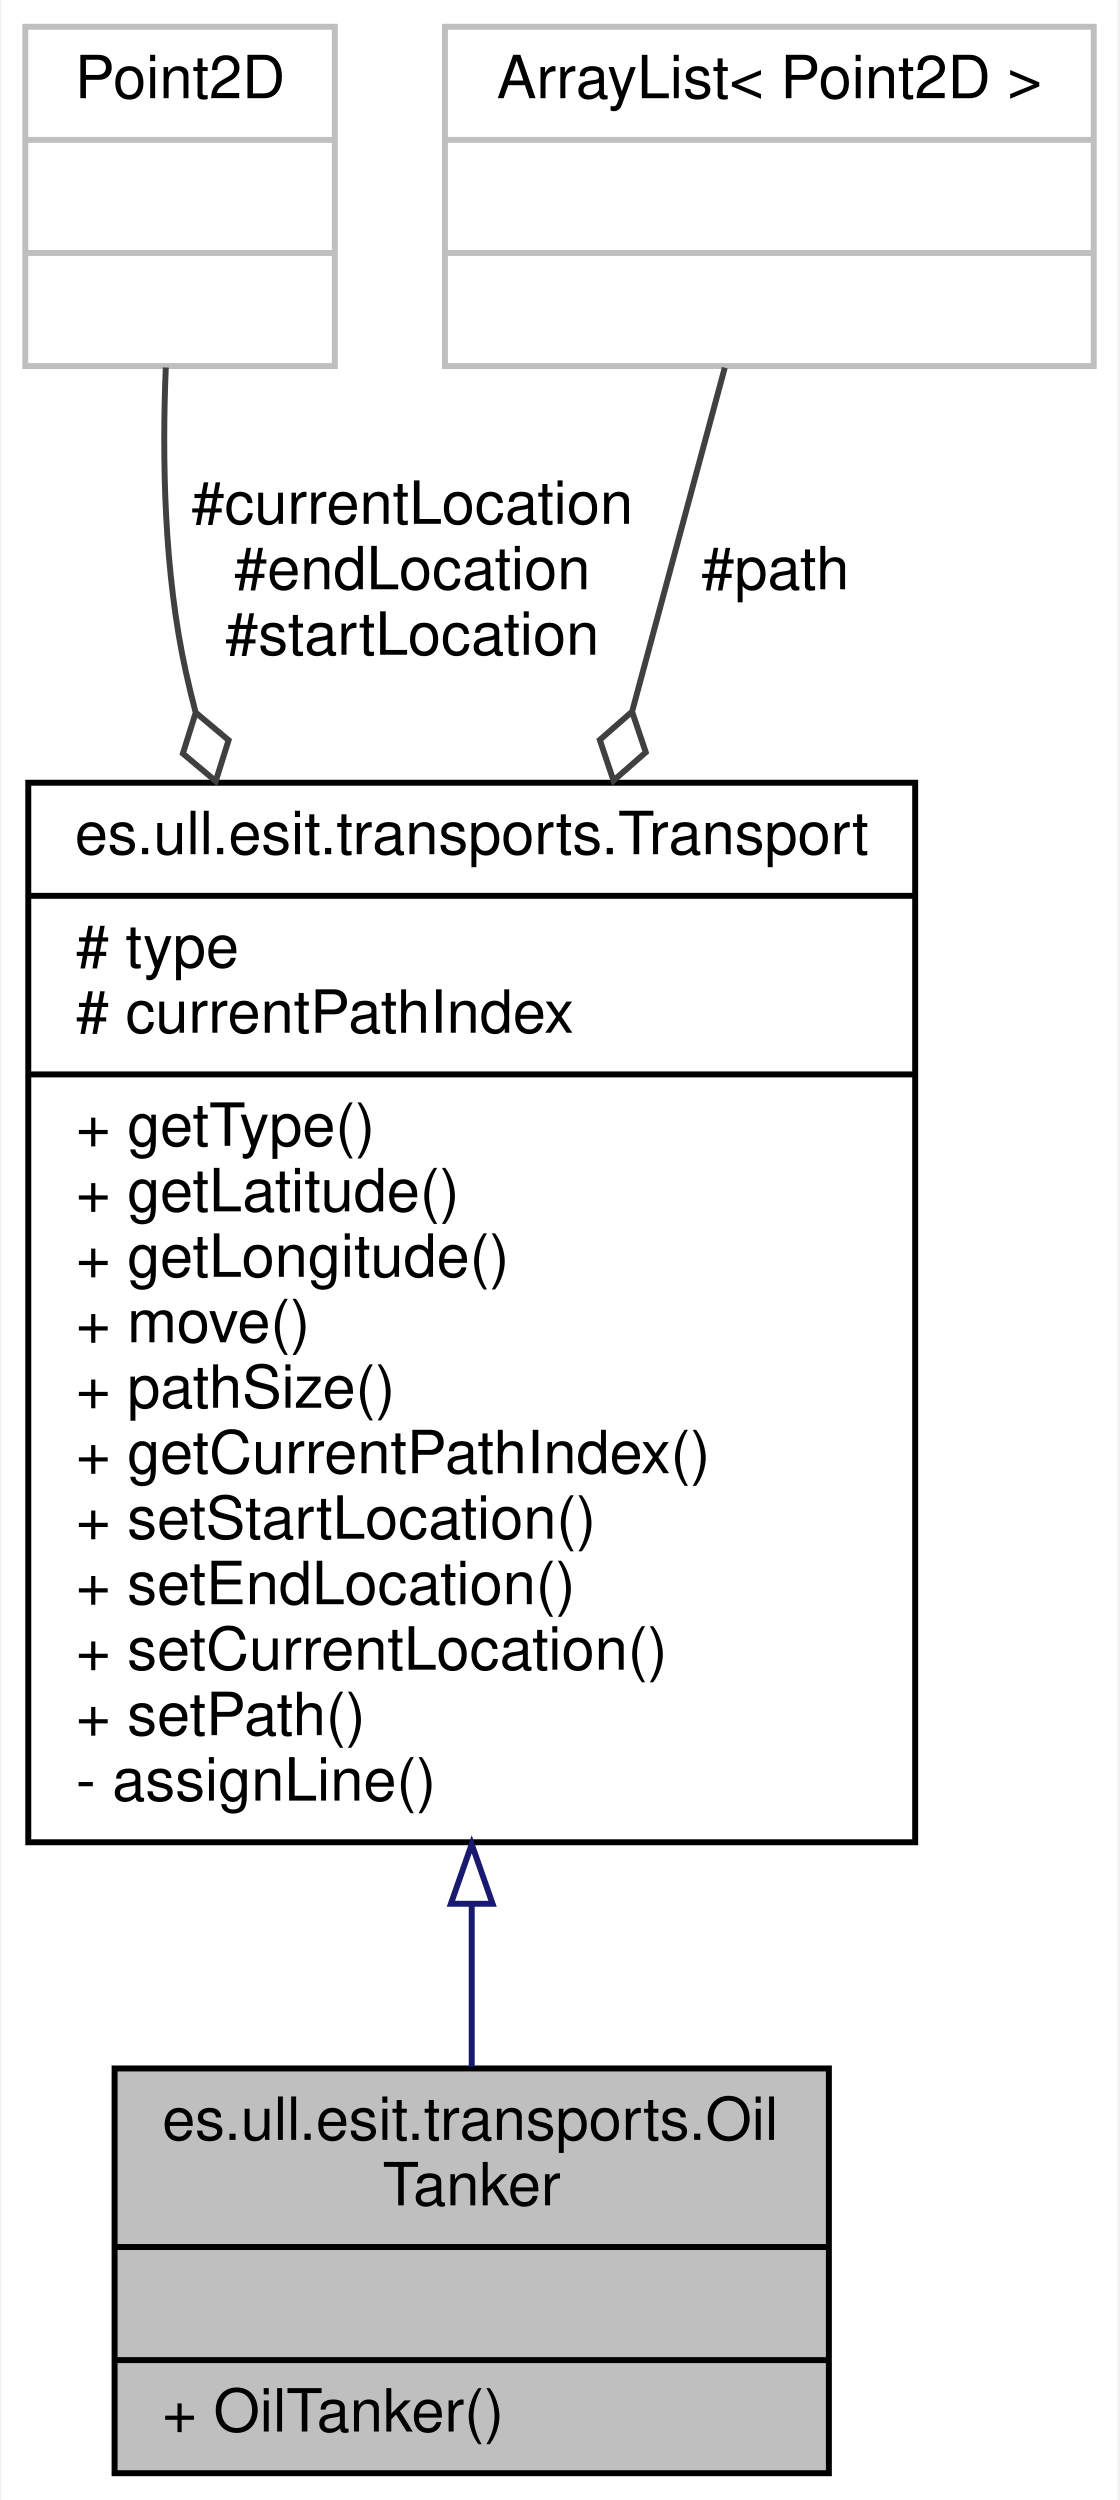
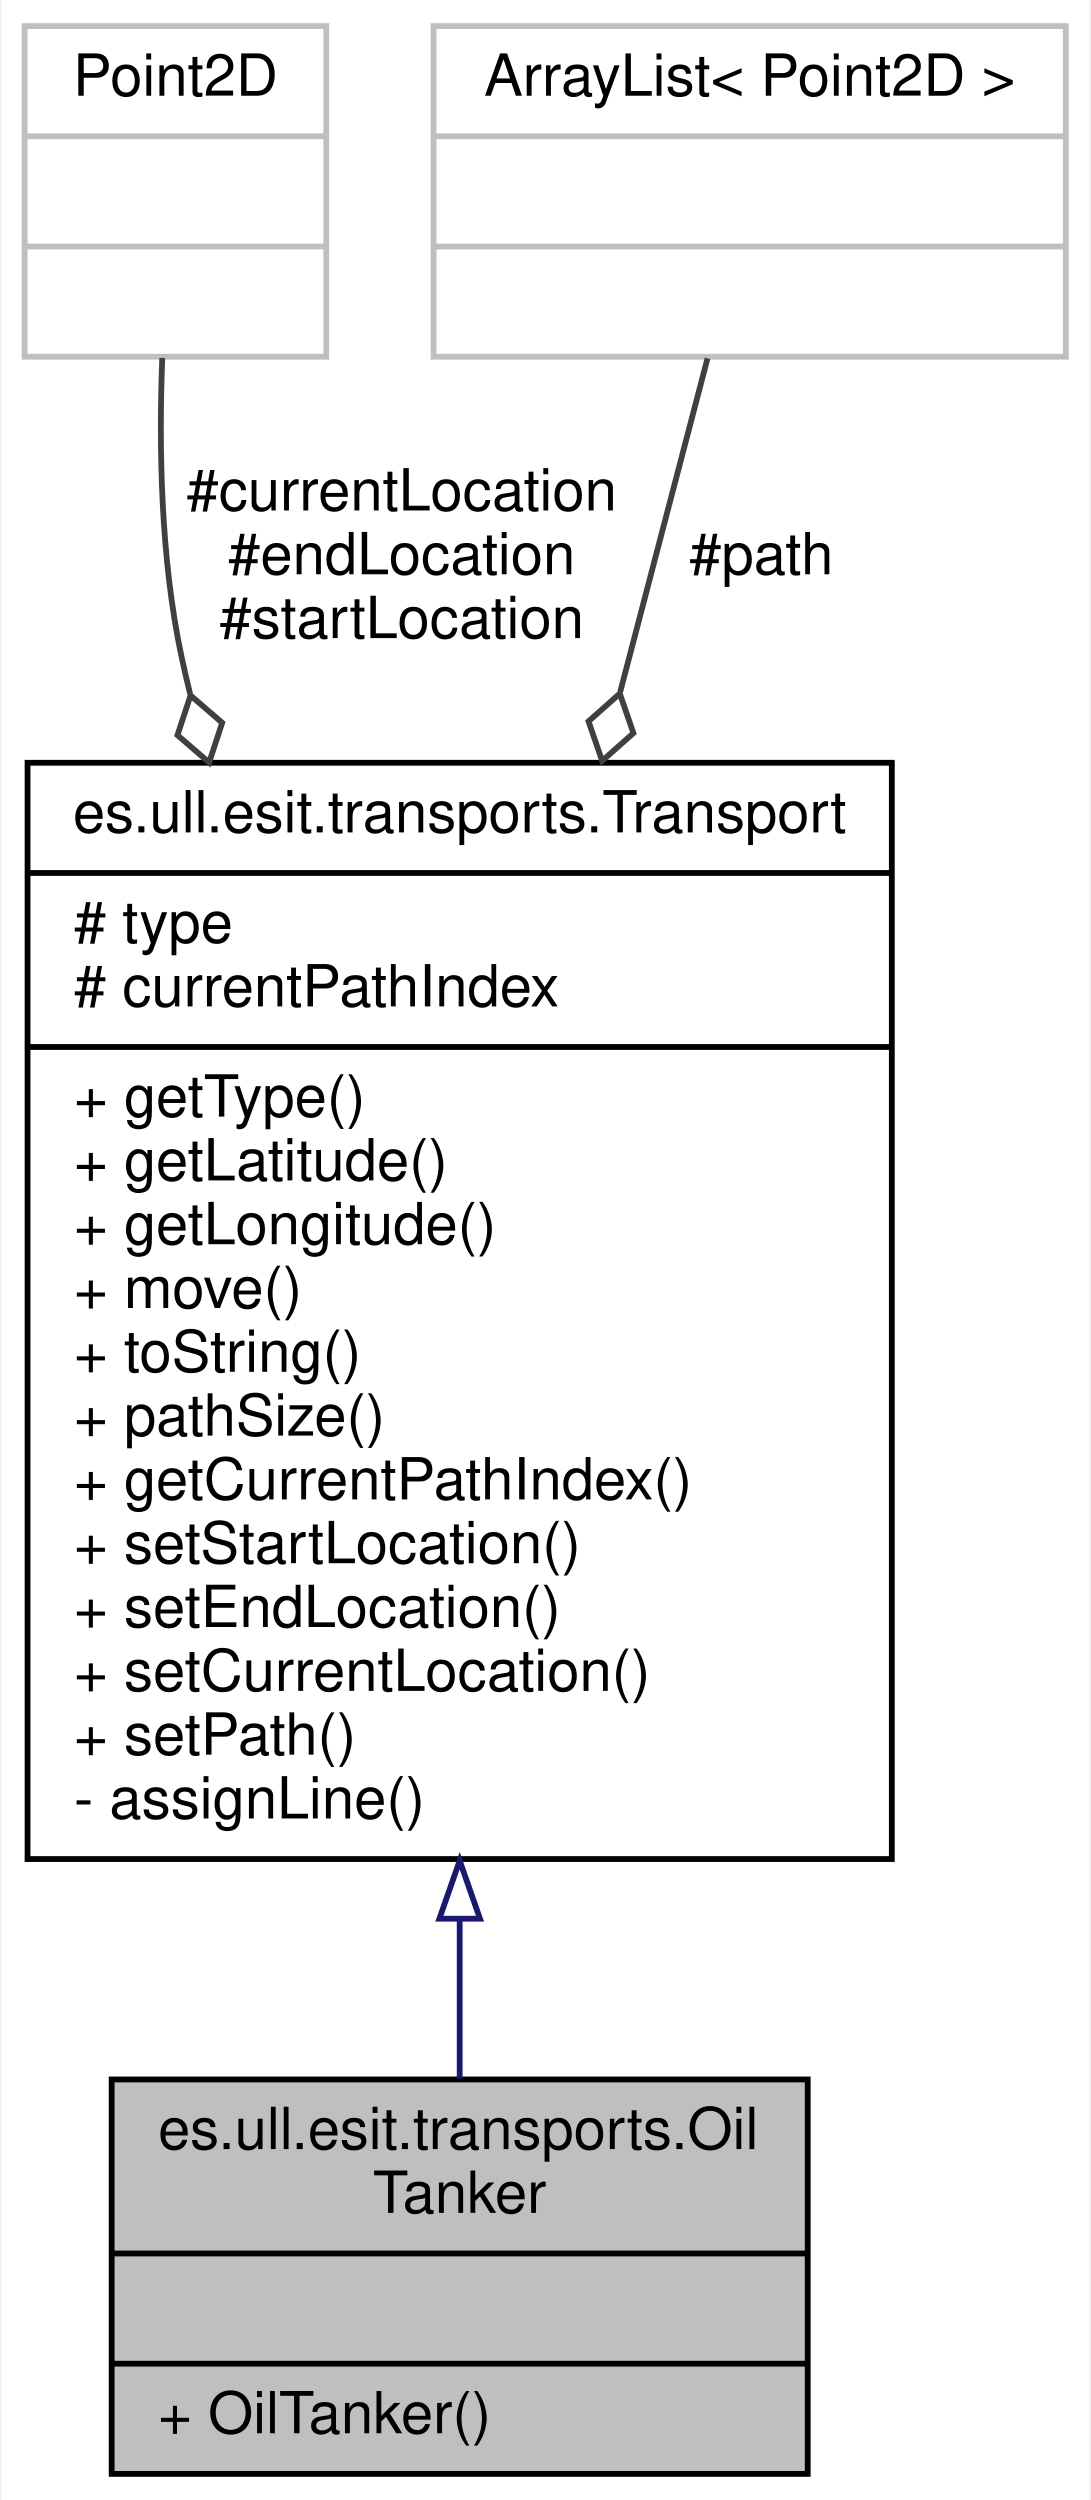
- <svg xmlns="http://www.w3.org/2000/svg" xmlns:xlink="http://www.w3.org/1999/xlink" width="188pt" height="420pt" viewBox="0.00 0.00 187.50 420.00">
-   <g id="graph0" class="graph" transform="scale(1 1) rotate(0) translate(4 416)">
-     <polygon fill="white" stroke="none" points="-4,4 -4,-416 183.5,-416 183.5,4 -4,4" />
+ <svg xmlns="http://www.w3.org/2000/svg" xmlns:xlink="http://www.w3.org/1999/xlink" width="188pt" height="431pt" viewBox="0.00 0.00 187.50 431.00">
+   <g id="graph0" class="graph" transform="scale(1 1) rotate(0) translate(4 427)">
+     <polygon fill="white" stroke="none" points="-4,4 -4,-427 183.5,-427 183.5,4 -4,4" />
    <g id="node1" class="node">
      <polygon fill="#bfbfbf" stroke="black" points="15,-0.5 15,-68.5 135,-68.5 135,-0.5 15,-0.5" />
      <text text-anchor="start" x="23" y="-56.5" font-family="Helvetica,sans-Serif" font-size="10.00">es.ull.esit.transports.Oil</text>
      <text text-anchor="middle" x="75" y="-45.5" font-family="Helvetica,sans-Serif" font-size="10.00">Tanker</text>
      <polyline fill="none" stroke="black" points="15,-38.5 135,-38.5 " />
      <text text-anchor="middle" x="75" y="-26.5" font-family="Helvetica,sans-Serif" font-size="10.00"> </text>
      <polyline fill="none" stroke="black" points="15,-19.5 135,-19.5 " />
      <text text-anchor="start" x="23" y="-7.5" font-family="Helvetica,sans-Serif" font-size="10.00">+ OilTanker()</text>
    </g>
    <g id="node2" class="node">
      <g id="a_node2">
        <a xlink:href="classes_1_1ull_1_1esit_1_1transports_1_1_transport.html" target="_top" xlink:title="Abstract class to represent a transport. ">
-           <polygon fill="white" stroke="black" points="0.5,-106.5 0.5,-284.5 149.5,-284.5 149.5,-106.5 0.5,-106.5" />
-           <text text-anchor="middle" x="75" y="-272.5" font-family="Helvetica,sans-Serif" font-size="10.00">es.ull.esit.transports.Transport</text>
-           <polyline fill="none" stroke="black" points="0.5,-265.5 149.5,-265.5 " />
-           <text text-anchor="start" x="8.5" y="-253.5" font-family="Helvetica,sans-Serif" font-size="10.00"># type</text>
-           <text text-anchor="start" x="8.5" y="-242.5" font-family="Helvetica,sans-Serif" font-size="10.00"># currentPathIndex</text>
-           <polyline fill="none" stroke="black" points="0.5,-235.5 149.5,-235.5 " />
-           <text text-anchor="start" x="8.5" y="-223.5" font-family="Helvetica,sans-Serif" font-size="10.00">+ getType()</text>
-           <text text-anchor="start" x="8.5" y="-212.5" font-family="Helvetica,sans-Serif" font-size="10.00">+ getLatitude()</text>
-           <text text-anchor="start" x="8.5" y="-201.5" font-family="Helvetica,sans-Serif" font-size="10.00">+ getLongitude()</text>
-           <text text-anchor="start" x="8.5" y="-190.5" font-family="Helvetica,sans-Serif" font-size="10.00">+ move()</text>
+           <polygon fill="white" stroke="black" points="0.5,-106.5 0.5,-295.5 149.5,-295.5 149.5,-106.5 0.5,-106.5" />
+           <text text-anchor="middle" x="75" y="-283.5" font-family="Helvetica,sans-Serif" font-size="10.00">es.ull.esit.transports.Transport</text>
+           <polyline fill="none" stroke="black" points="0.5,-276.5 149.5,-276.5 " />
+           <text text-anchor="start" x="8.5" y="-264.5" font-family="Helvetica,sans-Serif" font-size="10.00"># type</text>
+           <text text-anchor="start" x="8.5" y="-253.5" font-family="Helvetica,sans-Serif" font-size="10.00"># currentPathIndex</text>
+           <polyline fill="none" stroke="black" points="0.5,-246.5 149.5,-246.5 " />
+           <text text-anchor="start" x="8.5" y="-234.5" font-family="Helvetica,sans-Serif" font-size="10.00">+ getType()</text>
+           <text text-anchor="start" x="8.5" y="-223.5" font-family="Helvetica,sans-Serif" font-size="10.00">+ getLatitude()</text>
+           <text text-anchor="start" x="8.5" y="-212.5" font-family="Helvetica,sans-Serif" font-size="10.00">+ getLongitude()</text>
+           <text text-anchor="start" x="8.5" y="-201.5" font-family="Helvetica,sans-Serif" font-size="10.00">+ move()</text>
+           <text text-anchor="start" x="8.5" y="-190.5" font-family="Helvetica,sans-Serif" font-size="10.00">+ toString()</text>
          <text text-anchor="start" x="8.5" y="-179.5" font-family="Helvetica,sans-Serif" font-size="10.00">+ pathSize()</text>
          <text text-anchor="start" x="8.5" y="-168.5" font-family="Helvetica,sans-Serif" font-size="10.00">+ getCurrentPathIndex()</text>
          <text text-anchor="start" x="8.5" y="-157.5" font-family="Helvetica,sans-Serif" font-size="10.00">+ setStartLocation()</text>
          <text text-anchor="start" x="8.5" y="-146.5" font-family="Helvetica,sans-Serif" font-size="10.00">+ setEndLocation()</text>
          <text text-anchor="start" x="8.5" y="-135.5" font-family="Helvetica,sans-Serif" font-size="10.00">+ setCurrentLocation()</text>
          <text text-anchor="start" x="8.5" y="-124.5" font-family="Helvetica,sans-Serif" font-size="10.00">+ setPath()</text>
          <text text-anchor="start" x="8.5" y="-113.5" font-family="Helvetica,sans-Serif" font-size="10.00">- assignLine()</text>
        </a>
      </g>
    </g>
    <g id="edge1" class="edge">
-       <path fill="none" stroke="midnightblue" d="M75,-95.975C75,-86.31 75,-77.044 75,-68.794" />
-       <polygon fill="none" stroke="midnightblue" points="71.5,-96.166 75,-106.166 78.5,-96.166 71.5,-96.166" />
+       <path fill="none" stroke="midnightblue" d="M75,-95.946C75,-86.218 75,-76.929 75,-68.678" />
+       <polygon fill="none" stroke="midnightblue" points="71.5,-96.217 75,-106.217 78.5,-96.218 71.5,-96.217" />
    </g>
    <g id="node3" class="node">
-       <polygon fill="white" stroke="#bfbfbf" points="0,-354.5 0,-411.5 52,-411.5 52,-354.5 0,-354.5" />
-       <text text-anchor="middle" x="26" y="-399.5" font-family="Helvetica,sans-Serif" font-size="10.00">Point2D</text>
-       <polyline fill="none" stroke="#bfbfbf" points="0,-392.5 52,-392.5 " />
-       <text text-anchor="middle" x="26" y="-380.5" font-family="Helvetica,sans-Serif" font-size="10.00"> </text>
-       <polyline fill="none" stroke="#bfbfbf" points="0,-373.5 52,-373.5 " />
-       <text text-anchor="middle" x="26" y="-361.5" font-family="Helvetica,sans-Serif" font-size="10.00"> </text>
+       <polygon fill="white" stroke="#bfbfbf" points="0,-365.5 0,-422.5 52,-422.5 52,-365.5 0,-365.5" />
+       <text text-anchor="middle" x="26" y="-410.5" font-family="Helvetica,sans-Serif" font-size="10.00">Point2D</text>
+       <polyline fill="none" stroke="#bfbfbf" points="0,-403.5 52,-403.5 " />
+       <text text-anchor="middle" x="26" y="-391.5" font-family="Helvetica,sans-Serif" font-size="10.00"> </text>
+       <polyline fill="none" stroke="#bfbfbf" points="0,-384.5 52,-384.5 " />
+       <text text-anchor="middle" x="26" y="-372.5" font-family="Helvetica,sans-Serif" font-size="10.00"> </text>
    </g>
    <g id="edge2" class="edge">
-       <path fill="none" stroke="#404040" d="M23.604,-354.262C22.966,-338.967 23.291,-319.739 27,-303 27.481,-300.83 28.009,-298.65 28.578,-296.466" />
-       <polygon fill="none" stroke="#404040" points="28.631,-296.286 26.474,-289.405 31.996,-284.767 34.153,-291.649 28.631,-296.286" />
-       <text text-anchor="middle" x="65" y="-328" font-family="Helvetica,sans-Serif" font-size="10.00"> #currentLocation</text>
-       <text text-anchor="middle" x="65" y="-317" font-family="Helvetica,sans-Serif" font-size="10.00">#endLocation</text>
-       <text text-anchor="middle" x="65" y="-306" font-family="Helvetica,sans-Serif" font-size="10.00">#startLocation</text>
+       <path fill="none" stroke="#404040" d="M23.726,-365.288C23.125,-350.001 23.446,-330.773 27,-314 27.465,-311.806 27.974,-309.602 28.521,-307.391" />
+       <polygon fill="none" stroke="#404040" points="28.6,-307.108 26.346,-300.258 31.803,-295.543 34.056,-302.393 28.6,-307.108" />
+       <text text-anchor="middle" x="65" y="-339" font-family="Helvetica,sans-Serif" font-size="10.00"> #currentLocation</text>
+       <text text-anchor="middle" x="65" y="-328" font-family="Helvetica,sans-Serif" font-size="10.00">#endLocation</text>
+       <text text-anchor="middle" x="65" y="-317" font-family="Helvetica,sans-Serif" font-size="10.00">#startLocation</text>
    </g>
    <g id="node4" class="node">
-       <polygon fill="white" stroke="#bfbfbf" points="70.5,-354.5 70.5,-411.5 179.5,-411.5 179.5,-354.5 70.5,-354.5" />
-       <text text-anchor="middle" x="125" y="-399.5" font-family="Helvetica,sans-Serif" font-size="10.00">ArrayList&lt; Point2D &gt;</text>
-       <polyline fill="none" stroke="#bfbfbf" points="70.5,-392.5 179.5,-392.5 " />
-       <text text-anchor="middle" x="125" y="-380.5" font-family="Helvetica,sans-Serif" font-size="10.00"> </text>
-       <polyline fill="none" stroke="#bfbfbf" points="70.5,-373.5 179.5,-373.5 " />
-       <text text-anchor="middle" x="125" y="-361.5" font-family="Helvetica,sans-Serif" font-size="10.00"> </text>
+       <polygon fill="white" stroke="#bfbfbf" points="70.5,-365.5 70.5,-422.5 179.5,-422.5 179.5,-365.5 70.5,-365.5" />
+       <text text-anchor="middle" x="125" y="-410.5" font-family="Helvetica,sans-Serif" font-size="10.00">ArrayList&lt; Point2D &gt;</text>
+       <polyline fill="none" stroke="#bfbfbf" points="70.5,-403.5 179.5,-403.5 " />
+       <text text-anchor="middle" x="125" y="-391.5" font-family="Helvetica,sans-Serif" font-size="10.00"> </text>
+       <polyline fill="none" stroke="#bfbfbf" points="70.5,-384.5 179.5,-384.5 " />
+       <text text-anchor="middle" x="125" y="-372.5" font-family="Helvetica,sans-Serif" font-size="10.00"> </text>
    </g>
    <g id="edge3" class="edge">
-       <path fill="none" stroke="#404040" d="M117.514,-354.229C113.285,-338.538 107.712,-317.86 101.998,-296.663" />
-       <polygon fill="none" stroke="#404040" points="101.94,-296.448 96.516,-291.696 98.817,-284.861 104.241,-289.614 101.94,-296.448" />
-       <text text-anchor="middle" x="126" y="-317" font-family="Helvetica,sans-Serif" font-size="10.00"> #path</text>
+       <path fill="none" stroke="#404040" d="M117.73,-365.227C113.639,-349.601 108.244,-328.99 102.669,-307.696" />
+       <polygon fill="none" stroke="#404040" points="102.6,-307.431 97.211,-302.64 99.561,-295.822 104.95,-300.614 102.6,-307.431" />
+       <text text-anchor="middle" x="127" y="-328" font-family="Helvetica,sans-Serif" font-size="10.00"> #path</text>
    </g>
  </g>
</svg>
